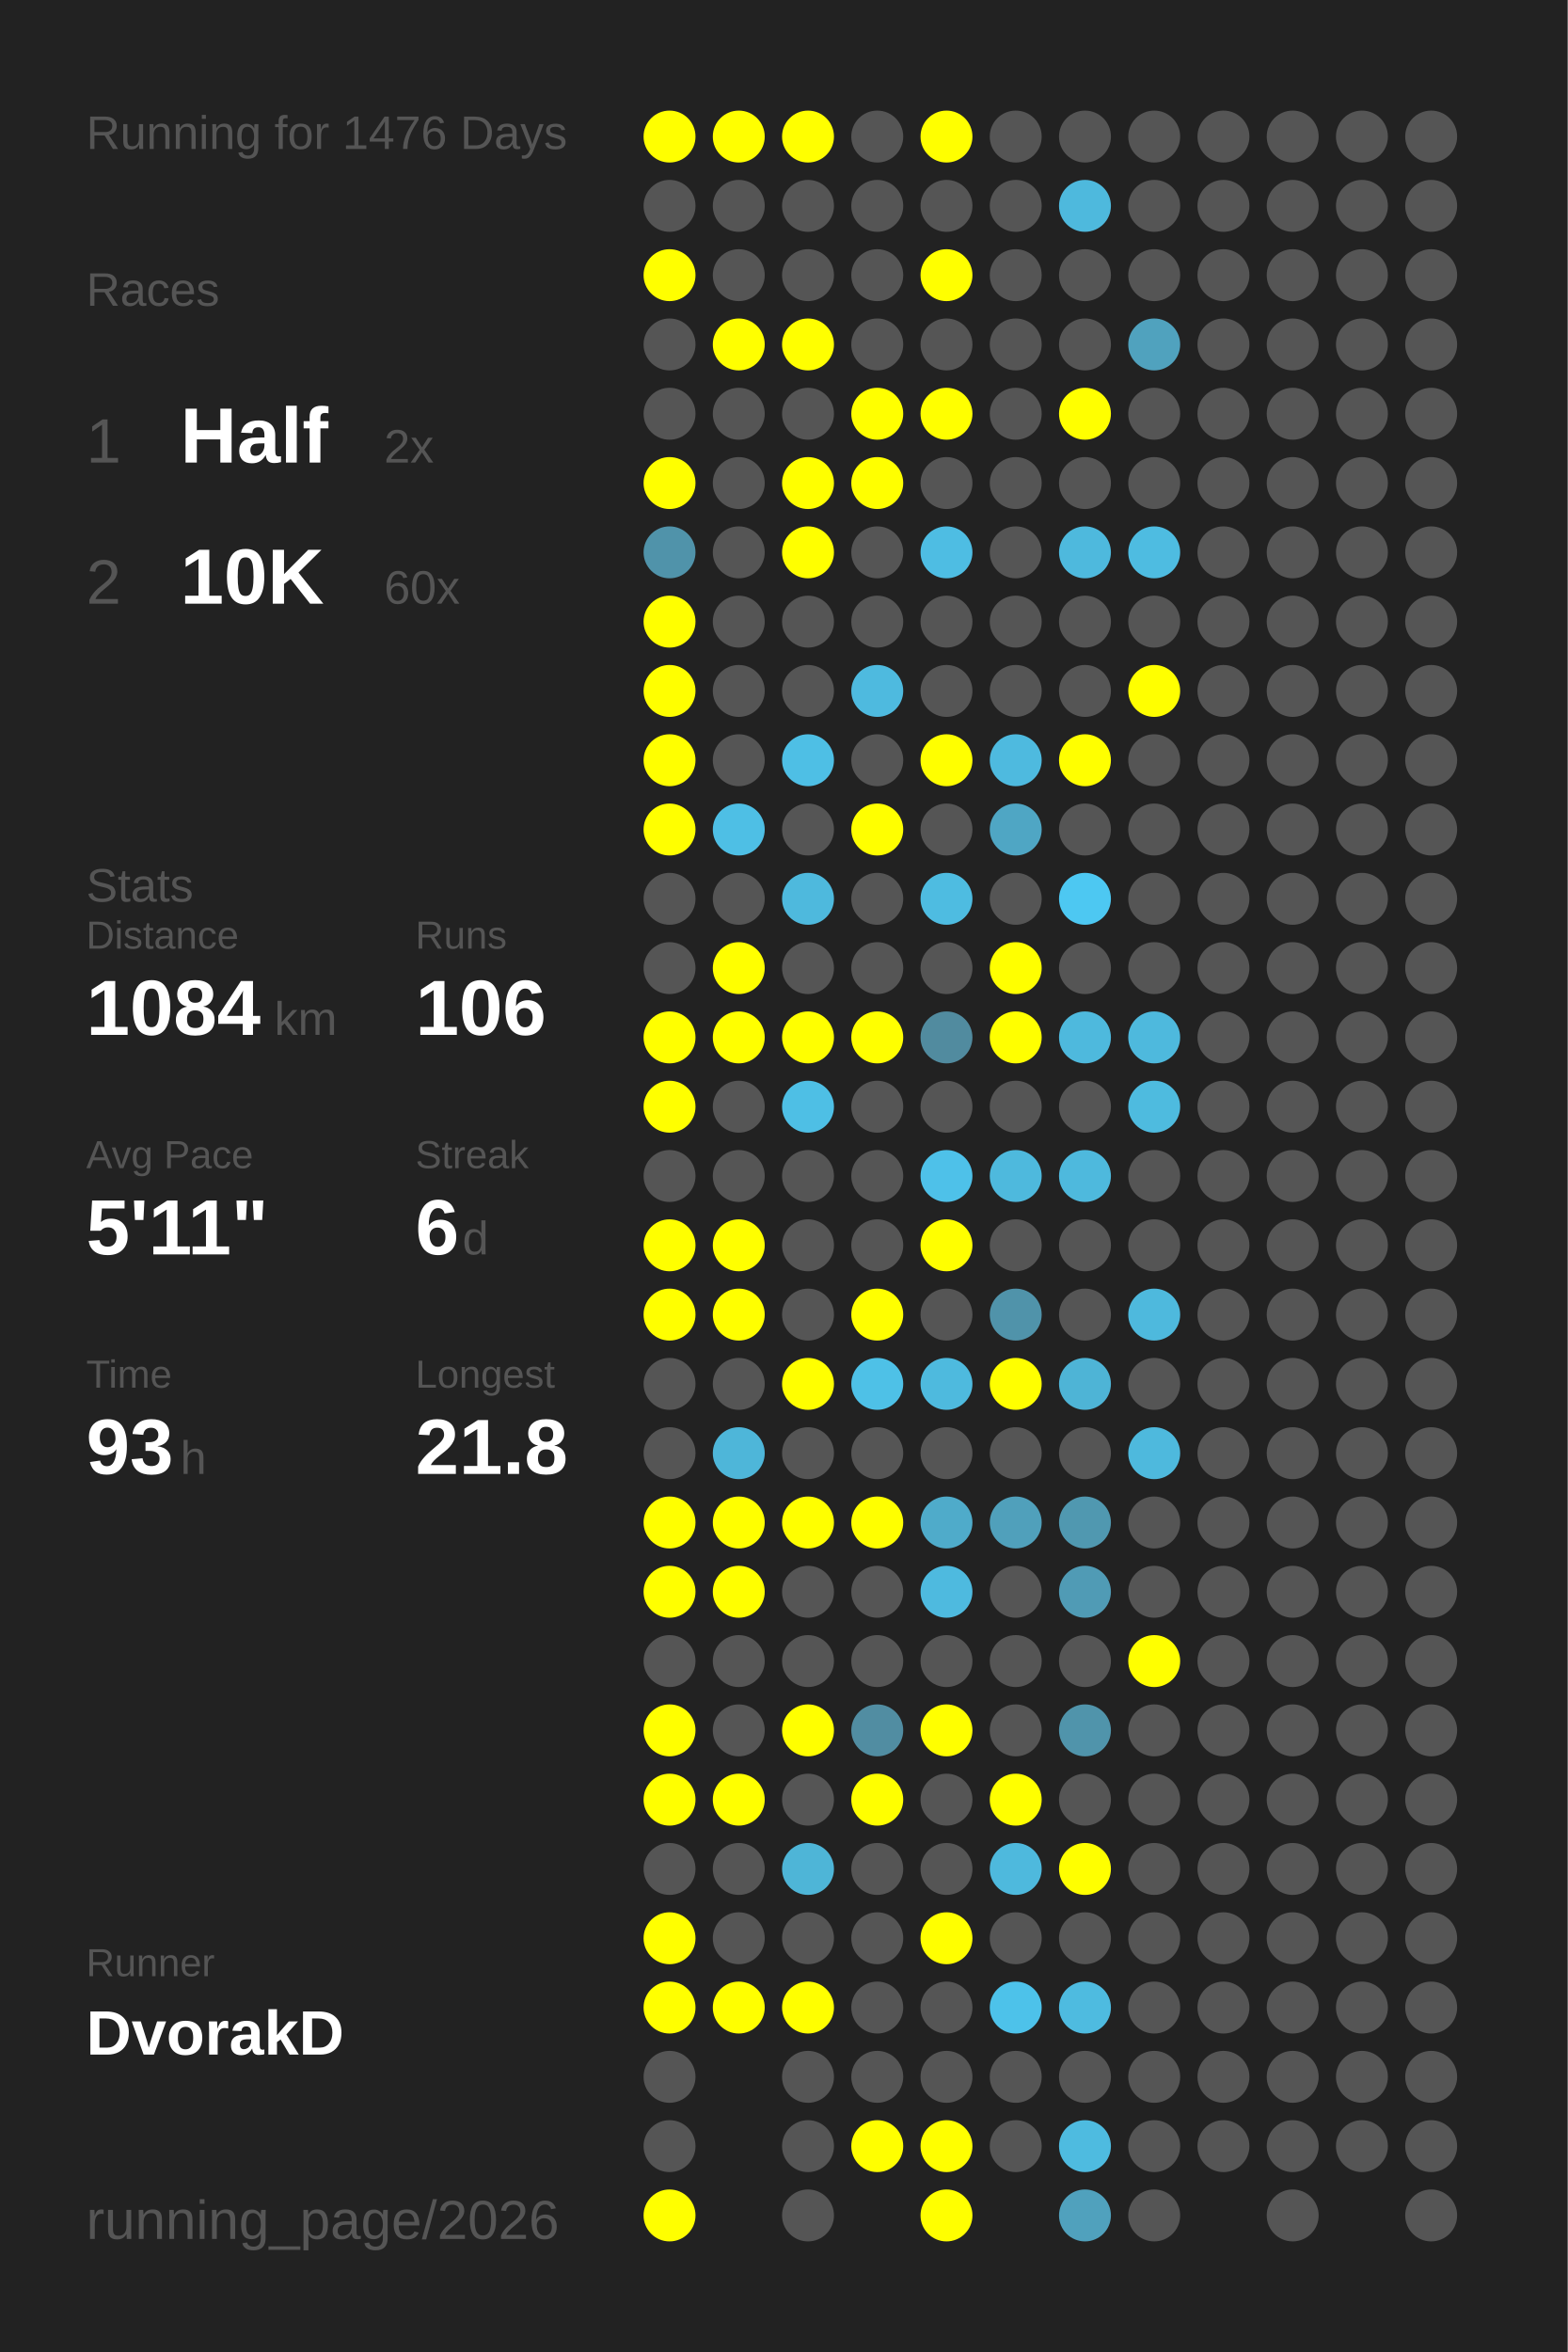
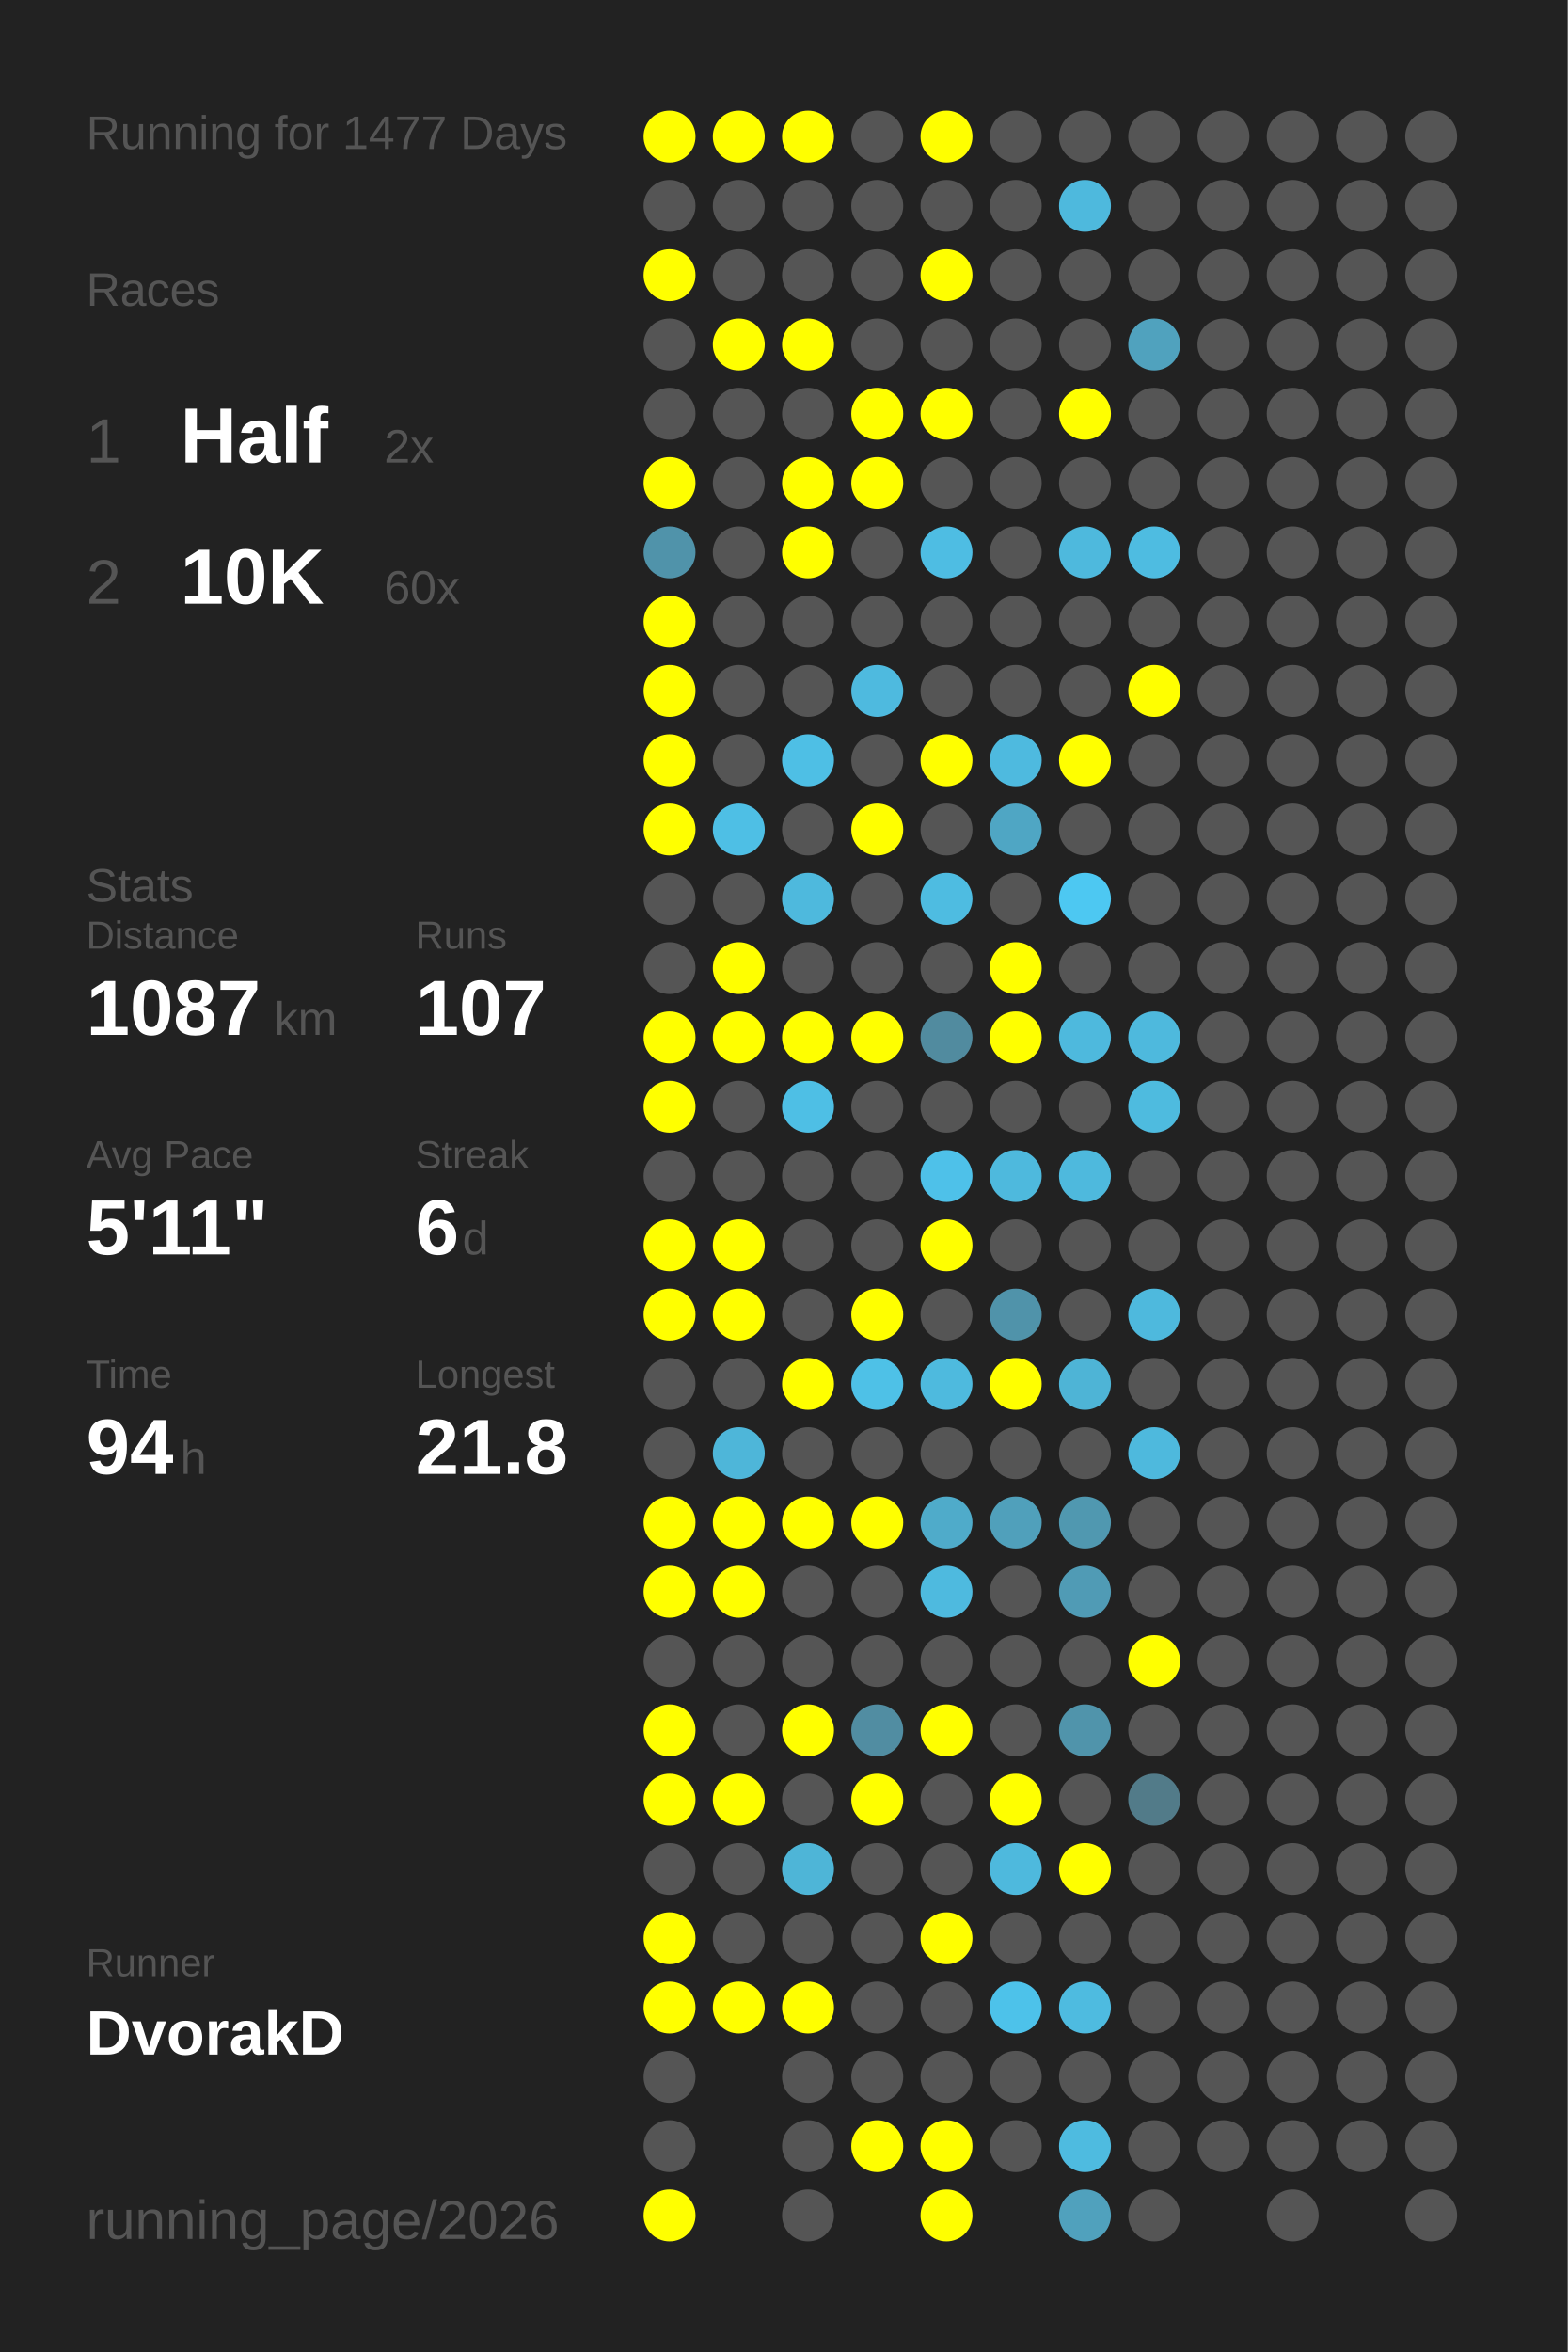
<svg xmlns="http://www.w3.org/2000/svg" baseProfile="full" height="300mm" version="1.1" viewBox="0,0,200,300" width="200mm">
  <defs />
  <rect fill="#222222" height="300" width="200" x="0" y="0" />
-   <text fill="#555555" style="font-size:6px; font-family:Arial;" x="11" y="19">Running for 1476 Days</text>
+   <text fill="#555555" style="font-size:6px; font-family:Arial;" x="11" y="19">Running for 1477 Days</text>
  <text fill="#555555" style="font-size:6px; font-family:Arial;" x="11" y="39">Races</text>
  <text fill="#555555" style="font-size:8px; font-family:Arial;" x="11" y="59">1</text>
  <text fill="#FFFFFF" style="font-size:10px; font-family:Arial; font-weight:bold;" x="23" y="59">Half</text>
  <text fill="#555555" style="font-size:6px; font-family:Arial;" x="49" y="59">2x</text>
  <text fill="#555555" style="font-size:8px; font-family:Arial;" x="11" y="77">2</text>
  <text fill="#FFFFFF" style="font-size:10px; font-family:Arial; font-weight:bold;" x="23" y="77">10K</text>
  <text fill="#555555" style="font-size:6px; font-family:Arial;" x="49" y="77">60x</text>
  <text fill="#555555" style="font-size:6px; font-family:Arial;" x="11" y="115">Stats</text>
  <text fill="#555555" style="font-size:5px; font-family:Arial;" x="11" y="121">Distance</text>
-   <text fill="#FFFFFF" style="font-size:10px; font-family:Arial; font-weight:bold;" x="11" y="132">1084</text>
+   <text fill="#FFFFFF" style="font-size:10px; font-family:Arial; font-weight:bold;" x="11" y="132">1087</text>
  <text fill="#555555" style="font-size:6px; font-family:Arial;" x="35" y="132">km</text>
  <text fill="#555555" style="font-size:5px; font-family:Arial;" x="53" y="121">Runs</text>
-   <text fill="#FFFFFF" style="font-size:10px; font-family:Arial; font-weight:bold;" x="53" y="132">106</text>
+   <text fill="#FFFFFF" style="font-size:10px; font-family:Arial; font-weight:bold;" x="53" y="132">107</text>
  <text fill="#555555" style="font-size:5px; font-family:Arial;" x="11" y="149">Avg Pace</text>
  <text fill="#FFFFFF" style="font-size:10px; font-family:Arial; font-weight:bold;" x="11" y="160">5'11"</text>
  <text fill="#555555" style="font-size:5px; font-family:Arial;" x="53" y="149">Streak</text>
  <text fill="#FFFFFF" style="font-size:10px; font-family:Arial; font-weight:bold;" x="53" y="160">6</text>
  <text fill="#555555" style="font-size:6px; font-family:Arial;" x="59" y="160">d</text>
  <text fill="#555555" style="font-size:5px; font-family:Arial;" x="11" y="177">Time</text>
-   <text fill="#FFFFFF" style="font-size:10px; font-family:Arial; font-weight:bold;" x="11" y="188">93</text>
+   <text fill="#FFFFFF" style="font-size:10px; font-family:Arial; font-weight:bold;" x="11" y="188">94</text>
  <text fill="#555555" style="font-size:6px; font-family:Arial;" x="23" y="188">h</text>
  <text fill="#555555" style="font-size:5px; font-family:Arial;" x="53" y="177">Longest</text>
  <text fill="#FFFFFF" style="font-size:10px; font-family:Arial; font-weight:bold;" x="53" y="188">21.8</text>
  <text fill="#555555" style="font-size:5px; font-family:Arial;" x="11" y="252.065">Runner</text>
  <text fill="#FFFFFF" style="font-size:8px; font-family:Arial; font-weight:bold;" x="11" y="262.065">DvorakD</text>
  <text fill="#555555" style="font-size:7px; font-family:Arial;" x="11" y="285.581">running_page/2026</text>
  <circle cx="85.417" cy="17.419" fill="#FFFF00" r="3.312" />
  <circle cx="85.417" cy="26.258" fill="#555555" r="3.312" />
  <circle cx="85.417" cy="35.097" fill="#FFFF00" r="3.312" />
  <circle cx="85.417" cy="43.935" fill="#555555" r="3.312" />
  <circle cx="85.417" cy="52.774" fill="#555555" r="3.312" />
  <circle cx="85.417" cy="61.613" fill="#FFFF00" r="3.312" />
  <circle cx="85.417" cy="70.452" fill="#5093aa" r="3.312" />
  <circle cx="85.417" cy="79.29" fill="#FFFF00" r="3.312" />
  <circle cx="85.417" cy="88.129" fill="#FFFF00" r="3.312" />
  <circle cx="85.417" cy="96.968" fill="#FFFF00" r="3.312" />
  <circle cx="85.417" cy="105.806" fill="#FFFF00" r="3.312" />
  <circle cx="85.417" cy="114.645" fill="#555555" r="3.312" />
  <circle cx="85.417" cy="123.484" fill="#555555" r="3.312" />
  <circle cx="85.417" cy="132.323" fill="#FFFF00" r="3.312" />
  <circle cx="85.417" cy="141.161" fill="#FFFF00" r="3.312" />
  <circle cx="85.417" cy="150" fill="#555555" r="3.312" />
  <circle cx="85.417" cy="158.839" fill="#FFFF00" r="3.312" />
  <circle cx="85.417" cy="167.677" fill="#FFFF00" r="3.312" />
  <circle cx="85.417" cy="176.516" fill="#555555" r="3.312" />
  <circle cx="85.417" cy="185.355" fill="#555555" r="3.312" />
  <circle cx="85.417" cy="194.194" fill="#FFFF00" r="3.312" />
  <circle cx="85.417" cy="203.032" fill="#FFFF00" r="3.312" />
  <circle cx="85.417" cy="211.871" fill="#555555" r="3.312" />
  <circle cx="85.417" cy="220.71" fill="#FFFF00" r="3.312" />
  <circle cx="85.417" cy="229.548" fill="#FFFF00" r="3.312" />
  <circle cx="85.417" cy="238.387" fill="#555555" r="3.312" />
  <circle cx="85.417" cy="247.226" fill="#FFFF00" r="3.312" />
  <circle cx="85.417" cy="256.065" fill="#FFFF00" r="3.312" />
  <circle cx="85.417" cy="264.903" fill="#555555" r="3.312" />
  <circle cx="85.417" cy="273.742" fill="#555555" r="3.312" />
  <circle cx="85.417" cy="282.581" fill="#FFFF00" r="3.312" />
  <circle cx="94.25" cy="17.419" fill="#FFFF00" r="3.312" />
  <circle cx="94.25" cy="26.258" fill="#555555" r="3.312" />
  <circle cx="94.25" cy="35.097" fill="#555555" r="3.312" />
  <circle cx="94.25" cy="43.935" fill="#FFFF00" r="3.312" />
  <circle cx="94.25" cy="52.774" fill="#555555" r="3.312" />
  <circle cx="94.25" cy="61.613" fill="#555555" r="3.312" />
  <circle cx="94.25" cy="70.452" fill="#555555" r="3.312" />
  <circle cx="94.25" cy="79.29" fill="#555555" r="3.312" />
  <circle cx="94.25" cy="88.129" fill="#555555" r="3.312" />
  <circle cx="94.25" cy="96.968" fill="#555555" r="3.312" />
  <circle cx="94.25" cy="105.806" fill="#4ebfe5" r="3.312" />
  <circle cx="94.25" cy="114.645" fill="#555555" r="3.312" />
  <circle cx="94.25" cy="123.484" fill="#FFFF00" r="3.312" />
  <circle cx="94.25" cy="132.323" fill="#FFFF00" r="3.312" />
  <circle cx="94.25" cy="141.161" fill="#555555" r="3.312" />
  <circle cx="94.25" cy="150" fill="#555555" r="3.312" />
  <circle cx="94.25" cy="158.839" fill="#FFFF00" r="3.312" />
  <circle cx="94.25" cy="167.677" fill="#FFFF00" r="3.312" />
  <circle cx="94.25" cy="176.516" fill="#555555" r="3.312" />
  <circle cx="94.25" cy="185.355" fill="#4eb6d9" r="3.312" />
  <circle cx="94.25" cy="194.194" fill="#FFFF00" r="3.312" />
  <circle cx="94.25" cy="203.032" fill="#FFFF00" r="3.312" />
  <circle cx="94.25" cy="211.871" fill="#555555" r="3.312" />
  <circle cx="94.25" cy="220.71" fill="#555555" r="3.312" />
  <circle cx="94.25" cy="229.548" fill="#FFFF00" r="3.312" />
  <circle cx="94.25" cy="238.387" fill="#555555" r="3.312" />
  <circle cx="94.25" cy="247.226" fill="#555555" r="3.312" />
  <circle cx="94.25" cy="256.065" fill="#FFFF00" r="3.312" />
  <circle cx="103.083" cy="17.419" fill="#FFFF00" r="3.312" />
  <circle cx="103.083" cy="26.258" fill="#555555" r="3.312" />
  <circle cx="103.083" cy="35.097" fill="#555555" r="3.312" />
  <circle cx="103.083" cy="43.935" fill="#FFFF00" r="3.312" />
  <circle cx="103.083" cy="52.774" fill="#555555" r="3.312" />
  <circle cx="103.083" cy="61.613" fill="#FFFF00" r="3.312" />
  <circle cx="103.083" cy="70.452" fill="#FFFF00" r="3.312" />
  <circle cx="103.083" cy="79.29" fill="#555555" r="3.312" />
  <circle cx="103.083" cy="88.129" fill="#555555" r="3.312" />
  <circle cx="103.083" cy="96.968" fill="#4ebfe5" r="3.312" />
  <circle cx="103.083" cy="105.806" fill="#555555" r="3.312" />
  <circle cx="103.083" cy="114.645" fill="#4eb9dd" r="3.312" />
  <circle cx="103.083" cy="123.484" fill="#555555" r="3.312" />
  <circle cx="103.083" cy="132.323" fill="#FFFF00" r="3.312" />
  <circle cx="103.083" cy="141.161" fill="#4ebfe5" r="3.312" />
  <circle cx="103.083" cy="150" fill="#555555" r="3.312" />
  <circle cx="103.083" cy="158.839" fill="#555555" r="3.312" />
  <circle cx="103.083" cy="167.677" fill="#555555" r="3.312" />
  <circle cx="103.083" cy="176.516" fill="#FFFF00" r="3.312" />
  <circle cx="103.083" cy="185.355" fill="#555555" r="3.312" />
  <circle cx="103.083" cy="194.194" fill="#FFFF00" r="3.312" />
  <circle cx="103.083" cy="203.032" fill="#555555" r="3.312" />
  <circle cx="103.083" cy="211.871" fill="#555555" r="3.312" />
  <circle cx="103.083" cy="220.71" fill="#FFFF00" r="3.312" />
  <circle cx="103.083" cy="229.548" fill="#555555" r="3.312" />
  <circle cx="103.083" cy="238.387" fill="#4eb5d7" r="3.312" />
  <circle cx="103.083" cy="247.226" fill="#555555" r="3.312" />
  <circle cx="103.083" cy="256.065" fill="#FFFF00" r="3.312" />
  <circle cx="103.083" cy="264.903" fill="#555555" r="3.312" />
  <circle cx="103.083" cy="273.742" fill="#555555" r="3.312" />
  <circle cx="103.083" cy="282.581" fill="#555555" r="3.312" />
  <circle cx="111.917" cy="17.419" fill="#555555" r="3.312" />
  <circle cx="111.917" cy="26.258" fill="#555555" r="3.312" />
  <circle cx="111.917" cy="35.097" fill="#555555" r="3.312" />
  <circle cx="111.917" cy="43.935" fill="#555555" r="3.312" />
  <circle cx="111.917" cy="52.774" fill="#FFFF00" r="3.312" />
  <circle cx="111.917" cy="61.613" fill="#FFFF00" r="3.312" />
  <circle cx="111.917" cy="70.452" fill="#555555" r="3.312" />
  <circle cx="111.917" cy="79.29" fill="#555555" r="3.312" />
  <circle cx="111.917" cy="88.129" fill="#4ebadf" r="3.312" />
  <circle cx="111.917" cy="96.968" fill="#555555" r="3.312" />
  <circle cx="111.917" cy="105.806" fill="#FFFF00" r="3.312" />
  <circle cx="111.917" cy="114.645" fill="#555555" r="3.312" />
  <circle cx="111.917" cy="123.484" fill="#555555" r="3.312" />
  <circle cx="111.917" cy="132.323" fill="#FFFF00" r="3.312" />
  <circle cx="111.917" cy="141.161" fill="#555555" r="3.312" />
  <circle cx="111.917" cy="150" fill="#555555" r="3.312" />
  <circle cx="111.917" cy="158.839" fill="#555555" r="3.312" />
  <circle cx="111.917" cy="167.677" fill="#FFFF00" r="3.312" />
  <circle cx="111.917" cy="176.516" fill="#4ec1e7" r="3.312" />
  <circle cx="111.917" cy="185.355" fill="#555555" r="3.312" />
  <circle cx="111.917" cy="194.194" fill="#FFFF00" r="3.312" />
  <circle cx="111.917" cy="203.032" fill="#555555" r="3.312" />
  <circle cx="111.917" cy="211.871" fill="#555555" r="3.312" />
  <circle cx="111.917" cy="220.71" fill="#518da2" r="3.312" />
  <circle cx="111.917" cy="229.548" fill="#FFFF00" r="3.312" />
  <circle cx="111.917" cy="238.387" fill="#555555" r="3.312" />
  <circle cx="111.917" cy="247.226" fill="#555555" r="3.312" />
  <circle cx="111.917" cy="256.065" fill="#555555" r="3.312" />
  <circle cx="111.917" cy="264.903" fill="#555555" r="3.312" />
  <circle cx="111.917" cy="273.742" fill="#FFFF00" r="3.312" />
  <circle cx="120.75" cy="17.419" fill="#FFFF00" r="3.312" />
  <circle cx="120.75" cy="26.258" fill="#555555" r="3.312" />
  <circle cx="120.75" cy="35.097" fill="#FFFF00" r="3.312" />
  <circle cx="120.75" cy="43.935" fill="#555555" r="3.312" />
  <circle cx="120.75" cy="52.774" fill="#FFFF00" r="3.312" />
  <circle cx="120.75" cy="61.613" fill="#555555" r="3.312" />
  <circle cx="120.75" cy="70.452" fill="#4ebde3" r="3.312" />
  <circle cx="120.75" cy="79.29" fill="#555555" r="3.312" />
  <circle cx="120.75" cy="88.129" fill="#555555" r="3.312" />
  <circle cx="120.75" cy="96.968" fill="#FFFF00" r="3.312" />
  <circle cx="120.75" cy="105.806" fill="#555555" r="3.312" />
  <circle cx="120.75" cy="114.645" fill="#4ebce1" r="3.312" />
  <circle cx="120.75" cy="123.484" fill="#555555" r="3.312" />
  <circle cx="120.75" cy="132.323" fill="#518b9f" r="3.312" />
  <circle cx="120.75" cy="141.161" fill="#555555" r="3.312" />
  <circle cx="120.75" cy="150" fill="#4ec1e9" r="3.312" />
  <circle cx="120.75" cy="158.839" fill="#FFFF00" r="3.312" />
  <circle cx="120.75" cy="167.677" fill="#555555" r="3.312" />
  <circle cx="120.75" cy="176.516" fill="#4ebade" r="3.312" />
  <circle cx="120.75" cy="185.355" fill="#555555" r="3.312" />
  <circle cx="120.75" cy="194.194" fill="#4fabca" r="3.312" />
  <circle cx="120.75" cy="203.032" fill="#4ebadf" r="3.312" />
  <circle cx="120.75" cy="211.871" fill="#555555" r="3.312" />
  <circle cx="120.75" cy="220.71" fill="#FFFF00" r="3.312" />
  <circle cx="120.75" cy="229.548" fill="#555555" r="3.312" />
  <circle cx="120.75" cy="238.387" fill="#555555" r="3.312" />
  <circle cx="120.75" cy="247.226" fill="#FFFF00" r="3.312" />
  <circle cx="120.75" cy="256.065" fill="#555555" r="3.312" />
  <circle cx="120.75" cy="264.903" fill="#555555" r="3.312" />
  <circle cx="120.75" cy="273.742" fill="#FFFF00" r="3.312" />
  <circle cx="120.75" cy="282.581" fill="#FFFF00" r="3.312" />
  <circle cx="129.583" cy="17.419" fill="#555555" r="3.312" />
  <circle cx="129.583" cy="26.258" fill="#555555" r="3.312" />
  <circle cx="129.583" cy="35.097" fill="#555555" r="3.312" />
  <circle cx="129.583" cy="43.935" fill="#555555" r="3.312" />
  <circle cx="129.583" cy="52.774" fill="#555555" r="3.312" />
  <circle cx="129.583" cy="61.613" fill="#555555" r="3.312" />
  <circle cx="129.583" cy="70.452" fill="#555555" r="3.312" />
  <circle cx="129.583" cy="79.29" fill="#555555" r="3.312" />
  <circle cx="129.583" cy="88.129" fill="#555555" r="3.312" />
  <circle cx="129.583" cy="96.968" fill="#4ebadf" r="3.312" />
  <circle cx="129.583" cy="105.806" fill="#4fa6c4" r="3.312" />
  <circle cx="129.583" cy="114.645" fill="#555555" r="3.312" />
  <circle cx="129.583" cy="123.484" fill="#FFFF00" r="3.312" />
  <circle cx="129.583" cy="132.323" fill="#FFFF00" r="3.312" />
  <circle cx="129.583" cy="141.161" fill="#555555" r="3.312" />
  <circle cx="129.583" cy="150" fill="#4eb9dd" r="3.312" />
  <circle cx="129.583" cy="158.839" fill="#555555" r="3.312" />
  <circle cx="129.583" cy="167.677" fill="#5093aa" r="3.312" />
  <circle cx="129.583" cy="176.516" fill="#FFFF00" r="3.312" />
  <circle cx="129.583" cy="185.355" fill="#555555" r="3.312" />
  <circle cx="129.583" cy="194.194" fill="#50a0bb" r="3.312" />
  <circle cx="129.583" cy="203.032" fill="#555555" r="3.312" />
  <circle cx="129.583" cy="211.871" fill="#555555" r="3.312" />
  <circle cx="129.583" cy="220.71" fill="#555555" r="3.312" />
  <circle cx="129.583" cy="229.548" fill="#FFFF00" r="3.312" />
  <circle cx="129.583" cy="238.387" fill="#4eb9dd" r="3.312" />
  <circle cx="129.583" cy="247.226" fill="#555555" r="3.312" />
  <circle cx="129.583" cy="256.065" fill="#4dc2ea" r="3.312" />
  <circle cx="129.583" cy="264.903" fill="#555555" r="3.312" />
  <circle cx="129.583" cy="273.742" fill="#555555" r="3.312" />
  <circle cx="138.417" cy="17.419" fill="#555555" r="3.312" />
  <circle cx="138.417" cy="26.258" fill="#4eb9dd" r="3.312" />
  <circle cx="138.417" cy="35.097" fill="#555555" r="3.312" />
  <circle cx="138.417" cy="43.935" fill="#555555" r="3.312" />
  <circle cx="138.417" cy="52.774" fill="#FFFF00" r="3.312" />
  <circle cx="138.417" cy="61.613" fill="#555555" r="3.312" />
  <circle cx="138.417" cy="70.452" fill="#4eb9dd" r="3.312" />
  <circle cx="138.417" cy="79.29" fill="#555555" r="3.312" />
  <circle cx="138.417" cy="88.129" fill="#555555" r="3.312" />
  <circle cx="138.417" cy="96.968" fill="#FFFF00" r="3.312" />
  <circle cx="138.417" cy="105.806" fill="#555555" r="3.312" />
  <circle cx="138.417" cy="114.645" fill="#4dc8f2" r="3.312" />
  <circle cx="138.417" cy="123.484" fill="#555555" r="3.312" />
  <circle cx="138.417" cy="132.323" fill="#4eb9dd" r="3.312" />
  <circle cx="138.417" cy="141.161" fill="#555555" r="3.312" />
  <circle cx="138.417" cy="150" fill="#4eb9dd" r="3.312" />
  <circle cx="138.417" cy="158.839" fill="#555555" r="3.312" />
  <circle cx="138.417" cy="167.677" fill="#555555" r="3.312" />
  <circle cx="138.417" cy="176.516" fill="#4eb4d6" r="3.312" />
  <circle cx="138.417" cy="185.355" fill="#555555" r="3.312" />
  <circle cx="138.417" cy="194.194" fill="#5098b0" r="3.312" />
  <circle cx="138.417" cy="203.032" fill="#509bb5" r="3.312" />
  <circle cx="138.417" cy="211.871" fill="#555555" r="3.312" />
  <circle cx="138.417" cy="220.71" fill="#5094ab" r="3.312" />
  <circle cx="138.417" cy="229.548" fill="#555555" r="3.312" />
  <circle cx="138.417" cy="238.387" fill="#FFFF00" r="3.312" />
  <circle cx="138.417" cy="247.226" fill="#555555" r="3.312" />
  <circle cx="138.417" cy="256.065" fill="#4ebbe0" r="3.312" />
  <circle cx="138.417" cy="264.903" fill="#555555" r="3.312" />
  <circle cx="138.417" cy="273.742" fill="#4ebbe0" r="3.312" />
  <circle cx="138.417" cy="282.581" fill="#50a1bd" r="3.312" />
  <circle cx="147.25" cy="17.419" fill="#555555" r="3.312" />
  <circle cx="147.25" cy="26.258" fill="#555555" r="3.312" />
  <circle cx="147.25" cy="35.097" fill="#555555" r="3.312" />
  <circle cx="147.25" cy="43.935" fill="#50a2be" r="3.312" />
  <circle cx="147.25" cy="52.774" fill="#555555" r="3.312" />
  <circle cx="147.25" cy="61.613" fill="#555555" r="3.312" />
  <circle cx="147.25" cy="70.452" fill="#4ebce1" r="3.312" />
  <circle cx="147.25" cy="79.29" fill="#555555" r="3.312" />
  <circle cx="147.25" cy="88.129" fill="#FFFF00" r="3.312" />
  <circle cx="147.25" cy="96.968" fill="#555555" r="3.312" />
  <circle cx="147.25" cy="105.806" fill="#555555" r="3.312" />
  <circle cx="147.25" cy="114.645" fill="#555555" r="3.312" />
  <circle cx="147.25" cy="123.484" fill="#555555" r="3.312" />
  <circle cx="147.25" cy="132.323" fill="#4eb9dd" r="3.312" />
  <circle cx="147.25" cy="141.161" fill="#4ebbdf" r="3.312" />
  <circle cx="147.25" cy="150" fill="#555555" r="3.312" />
  <circle cx="147.25" cy="158.839" fill="#555555" r="3.312" />
  <circle cx="147.25" cy="167.677" fill="#4eb9dd" r="3.312" />
  <circle cx="147.25" cy="176.516" fill="#555555" r="3.312" />
  <circle cx="147.25" cy="185.355" fill="#4eb9dd" r="3.312" />
  <circle cx="147.25" cy="194.194" fill="#555555" r="3.312" />
  <circle cx="147.25" cy="203.032" fill="#555555" r="3.312" />
  <circle cx="147.25" cy="211.871" fill="#FFFF00" r="3.312" />
  <circle cx="147.25" cy="220.71" fill="#555555" r="3.312" />
-   <circle cx="147.25" cy="229.548" fill="#555555" r="3.312" />
+   <circle cx="147.25" cy="229.548" fill="#527b89" r="3.312" />
  <circle cx="147.25" cy="238.387" fill="#555555" r="3.312" />
  <circle cx="147.25" cy="247.226" fill="#555555" r="3.312" />
  <circle cx="147.25" cy="256.065" fill="#555555" r="3.312" />
  <circle cx="147.25" cy="264.903" fill="#555555" r="3.312" />
  <circle cx="147.25" cy="273.742" fill="#555555" r="3.312" />
  <circle cx="147.25" cy="282.581" fill="#555555" r="3.312" />
  <circle cx="156.083" cy="17.419" fill="#555555" r="3.312" />
  <circle cx="156.083" cy="26.258" fill="#555555" r="3.312" />
  <circle cx="156.083" cy="35.097" fill="#555555" r="3.312" />
  <circle cx="156.083" cy="43.935" fill="#555555" r="3.312" />
  <circle cx="156.083" cy="52.774" fill="#555555" r="3.312" />
  <circle cx="156.083" cy="61.613" fill="#555555" r="3.312" />
  <circle cx="156.083" cy="70.452" fill="#555555" r="3.312" />
  <circle cx="156.083" cy="79.29" fill="#555555" r="3.312" />
  <circle cx="156.083" cy="88.129" fill="#555555" r="3.312" />
  <circle cx="156.083" cy="96.968" fill="#555555" r="3.312" />
  <circle cx="156.083" cy="105.806" fill="#555555" r="3.312" />
  <circle cx="156.083" cy="114.645" fill="#555555" r="3.312" />
  <circle cx="156.083" cy="123.484" fill="#555555" r="3.312" />
  <circle cx="156.083" cy="132.323" fill="#555555" r="3.312" />
  <circle cx="156.083" cy="141.161" fill="#555555" r="3.312" />
  <circle cx="156.083" cy="150" fill="#555555" r="3.312" />
  <circle cx="156.083" cy="158.839" fill="#555555" r="3.312" />
  <circle cx="156.083" cy="167.677" fill="#555555" r="3.312" />
  <circle cx="156.083" cy="176.516" fill="#555555" r="3.312" />
  <circle cx="156.083" cy="185.355" fill="#555555" r="3.312" />
  <circle cx="156.083" cy="194.194" fill="#555555" r="3.312" />
  <circle cx="156.083" cy="203.032" fill="#555555" r="3.312" />
  <circle cx="156.083" cy="211.871" fill="#555555" r="3.312" />
  <circle cx="156.083" cy="220.71" fill="#555555" r="3.312" />
  <circle cx="156.083" cy="229.548" fill="#555555" r="3.312" />
  <circle cx="156.083" cy="238.387" fill="#555555" r="3.312" />
  <circle cx="156.083" cy="247.226" fill="#555555" r="3.312" />
  <circle cx="156.083" cy="256.065" fill="#555555" r="3.312" />
  <circle cx="156.083" cy="264.903" fill="#555555" r="3.312" />
  <circle cx="156.083" cy="273.742" fill="#555555" r="3.312" />
  <circle cx="164.917" cy="17.419" fill="#555555" r="3.312" />
  <circle cx="164.917" cy="26.258" fill="#555555" r="3.312" />
  <circle cx="164.917" cy="35.097" fill="#555555" r="3.312" />
  <circle cx="164.917" cy="43.935" fill="#555555" r="3.312" />
  <circle cx="164.917" cy="52.774" fill="#555555" r="3.312" />
  <circle cx="164.917" cy="61.613" fill="#555555" r="3.312" />
  <circle cx="164.917" cy="70.452" fill="#555555" r="3.312" />
  <circle cx="164.917" cy="79.29" fill="#555555" r="3.312" />
  <circle cx="164.917" cy="88.129" fill="#555555" r="3.312" />
  <circle cx="164.917" cy="96.968" fill="#555555" r="3.312" />
  <circle cx="164.917" cy="105.806" fill="#555555" r="3.312" />
  <circle cx="164.917" cy="114.645" fill="#555555" r="3.312" />
  <circle cx="164.917" cy="123.484" fill="#555555" r="3.312" />
  <circle cx="164.917" cy="132.323" fill="#555555" r="3.312" />
  <circle cx="164.917" cy="141.161" fill="#555555" r="3.312" />
  <circle cx="164.917" cy="150" fill="#555555" r="3.312" />
  <circle cx="164.917" cy="158.839" fill="#555555" r="3.312" />
  <circle cx="164.917" cy="167.677" fill="#555555" r="3.312" />
  <circle cx="164.917" cy="176.516" fill="#555555" r="3.312" />
  <circle cx="164.917" cy="185.355" fill="#555555" r="3.312" />
  <circle cx="164.917" cy="194.194" fill="#555555" r="3.312" />
  <circle cx="164.917" cy="203.032" fill="#555555" r="3.312" />
  <circle cx="164.917" cy="211.871" fill="#555555" r="3.312" />
  <circle cx="164.917" cy="220.71" fill="#555555" r="3.312" />
  <circle cx="164.917" cy="229.548" fill="#555555" r="3.312" />
  <circle cx="164.917" cy="238.387" fill="#555555" r="3.312" />
  <circle cx="164.917" cy="247.226" fill="#555555" r="3.312" />
  <circle cx="164.917" cy="256.065" fill="#555555" r="3.312" />
  <circle cx="164.917" cy="264.903" fill="#555555" r="3.312" />
  <circle cx="164.917" cy="273.742" fill="#555555" r="3.312" />
  <circle cx="164.917" cy="282.581" fill="#555555" r="3.312" />
  <circle cx="173.75" cy="17.419" fill="#555555" r="3.312" />
  <circle cx="173.75" cy="26.258" fill="#555555" r="3.312" />
  <circle cx="173.75" cy="35.097" fill="#555555" r="3.312" />
  <circle cx="173.75" cy="43.935" fill="#555555" r="3.312" />
  <circle cx="173.75" cy="52.774" fill="#555555" r="3.312" />
  <circle cx="173.75" cy="61.613" fill="#555555" r="3.312" />
  <circle cx="173.75" cy="70.452" fill="#555555" r="3.312" />
  <circle cx="173.75" cy="79.29" fill="#555555" r="3.312" />
  <circle cx="173.75" cy="88.129" fill="#555555" r="3.312" />
  <circle cx="173.75" cy="96.968" fill="#555555" r="3.312" />
  <circle cx="173.75" cy="105.806" fill="#555555" r="3.312" />
  <circle cx="173.75" cy="114.645" fill="#555555" r="3.312" />
  <circle cx="173.75" cy="123.484" fill="#555555" r="3.312" />
  <circle cx="173.75" cy="132.323" fill="#555555" r="3.312" />
  <circle cx="173.75" cy="141.161" fill="#555555" r="3.312" />
  <circle cx="173.75" cy="150" fill="#555555" r="3.312" />
  <circle cx="173.75" cy="158.839" fill="#555555" r="3.312" />
  <circle cx="173.75" cy="167.677" fill="#555555" r="3.312" />
  <circle cx="173.75" cy="176.516" fill="#555555" r="3.312" />
  <circle cx="173.75" cy="185.355" fill="#555555" r="3.312" />
  <circle cx="173.75" cy="194.194" fill="#555555" r="3.312" />
  <circle cx="173.75" cy="203.032" fill="#555555" r="3.312" />
  <circle cx="173.75" cy="211.871" fill="#555555" r="3.312" />
  <circle cx="173.75" cy="220.71" fill="#555555" r="3.312" />
  <circle cx="173.75" cy="229.548" fill="#555555" r="3.312" />
  <circle cx="173.75" cy="238.387" fill="#555555" r="3.312" />
  <circle cx="173.75" cy="247.226" fill="#555555" r="3.312" />
  <circle cx="173.75" cy="256.065" fill="#555555" r="3.312" />
  <circle cx="173.75" cy="264.903" fill="#555555" r="3.312" />
  <circle cx="173.75" cy="273.742" fill="#555555" r="3.312" />
  <circle cx="182.583" cy="17.419" fill="#555555" r="3.312" />
  <circle cx="182.583" cy="26.258" fill="#555555" r="3.312" />
  <circle cx="182.583" cy="35.097" fill="#555555" r="3.312" />
  <circle cx="182.583" cy="43.935" fill="#555555" r="3.312" />
  <circle cx="182.583" cy="52.774" fill="#555555" r="3.312" />
  <circle cx="182.583" cy="61.613" fill="#555555" r="3.312" />
  <circle cx="182.583" cy="70.452" fill="#555555" r="3.312" />
  <circle cx="182.583" cy="79.29" fill="#555555" r="3.312" />
  <circle cx="182.583" cy="88.129" fill="#555555" r="3.312" />
  <circle cx="182.583" cy="96.968" fill="#555555" r="3.312" />
  <circle cx="182.583" cy="105.806" fill="#555555" r="3.312" />
  <circle cx="182.583" cy="114.645" fill="#555555" r="3.312" />
  <circle cx="182.583" cy="123.484" fill="#555555" r="3.312" />
  <circle cx="182.583" cy="132.323" fill="#555555" r="3.312" />
  <circle cx="182.583" cy="141.161" fill="#555555" r="3.312" />
  <circle cx="182.583" cy="150" fill="#555555" r="3.312" />
  <circle cx="182.583" cy="158.839" fill="#555555" r="3.312" />
  <circle cx="182.583" cy="167.677" fill="#555555" r="3.312" />
  <circle cx="182.583" cy="176.516" fill="#555555" r="3.312" />
  <circle cx="182.583" cy="185.355" fill="#555555" r="3.312" />
  <circle cx="182.583" cy="194.194" fill="#555555" r="3.312" />
  <circle cx="182.583" cy="203.032" fill="#555555" r="3.312" />
  <circle cx="182.583" cy="211.871" fill="#555555" r="3.312" />
  <circle cx="182.583" cy="220.71" fill="#555555" r="3.312" />
  <circle cx="182.583" cy="229.548" fill="#555555" r="3.312" />
  <circle cx="182.583" cy="238.387" fill="#555555" r="3.312" />
  <circle cx="182.583" cy="247.226" fill="#555555" r="3.312" />
  <circle cx="182.583" cy="256.065" fill="#555555" r="3.312" />
  <circle cx="182.583" cy="264.903" fill="#555555" r="3.312" />
  <circle cx="182.583" cy="273.742" fill="#555555" r="3.312" />
  <circle cx="182.583" cy="282.581" fill="#555555" r="3.312" />
</svg>
